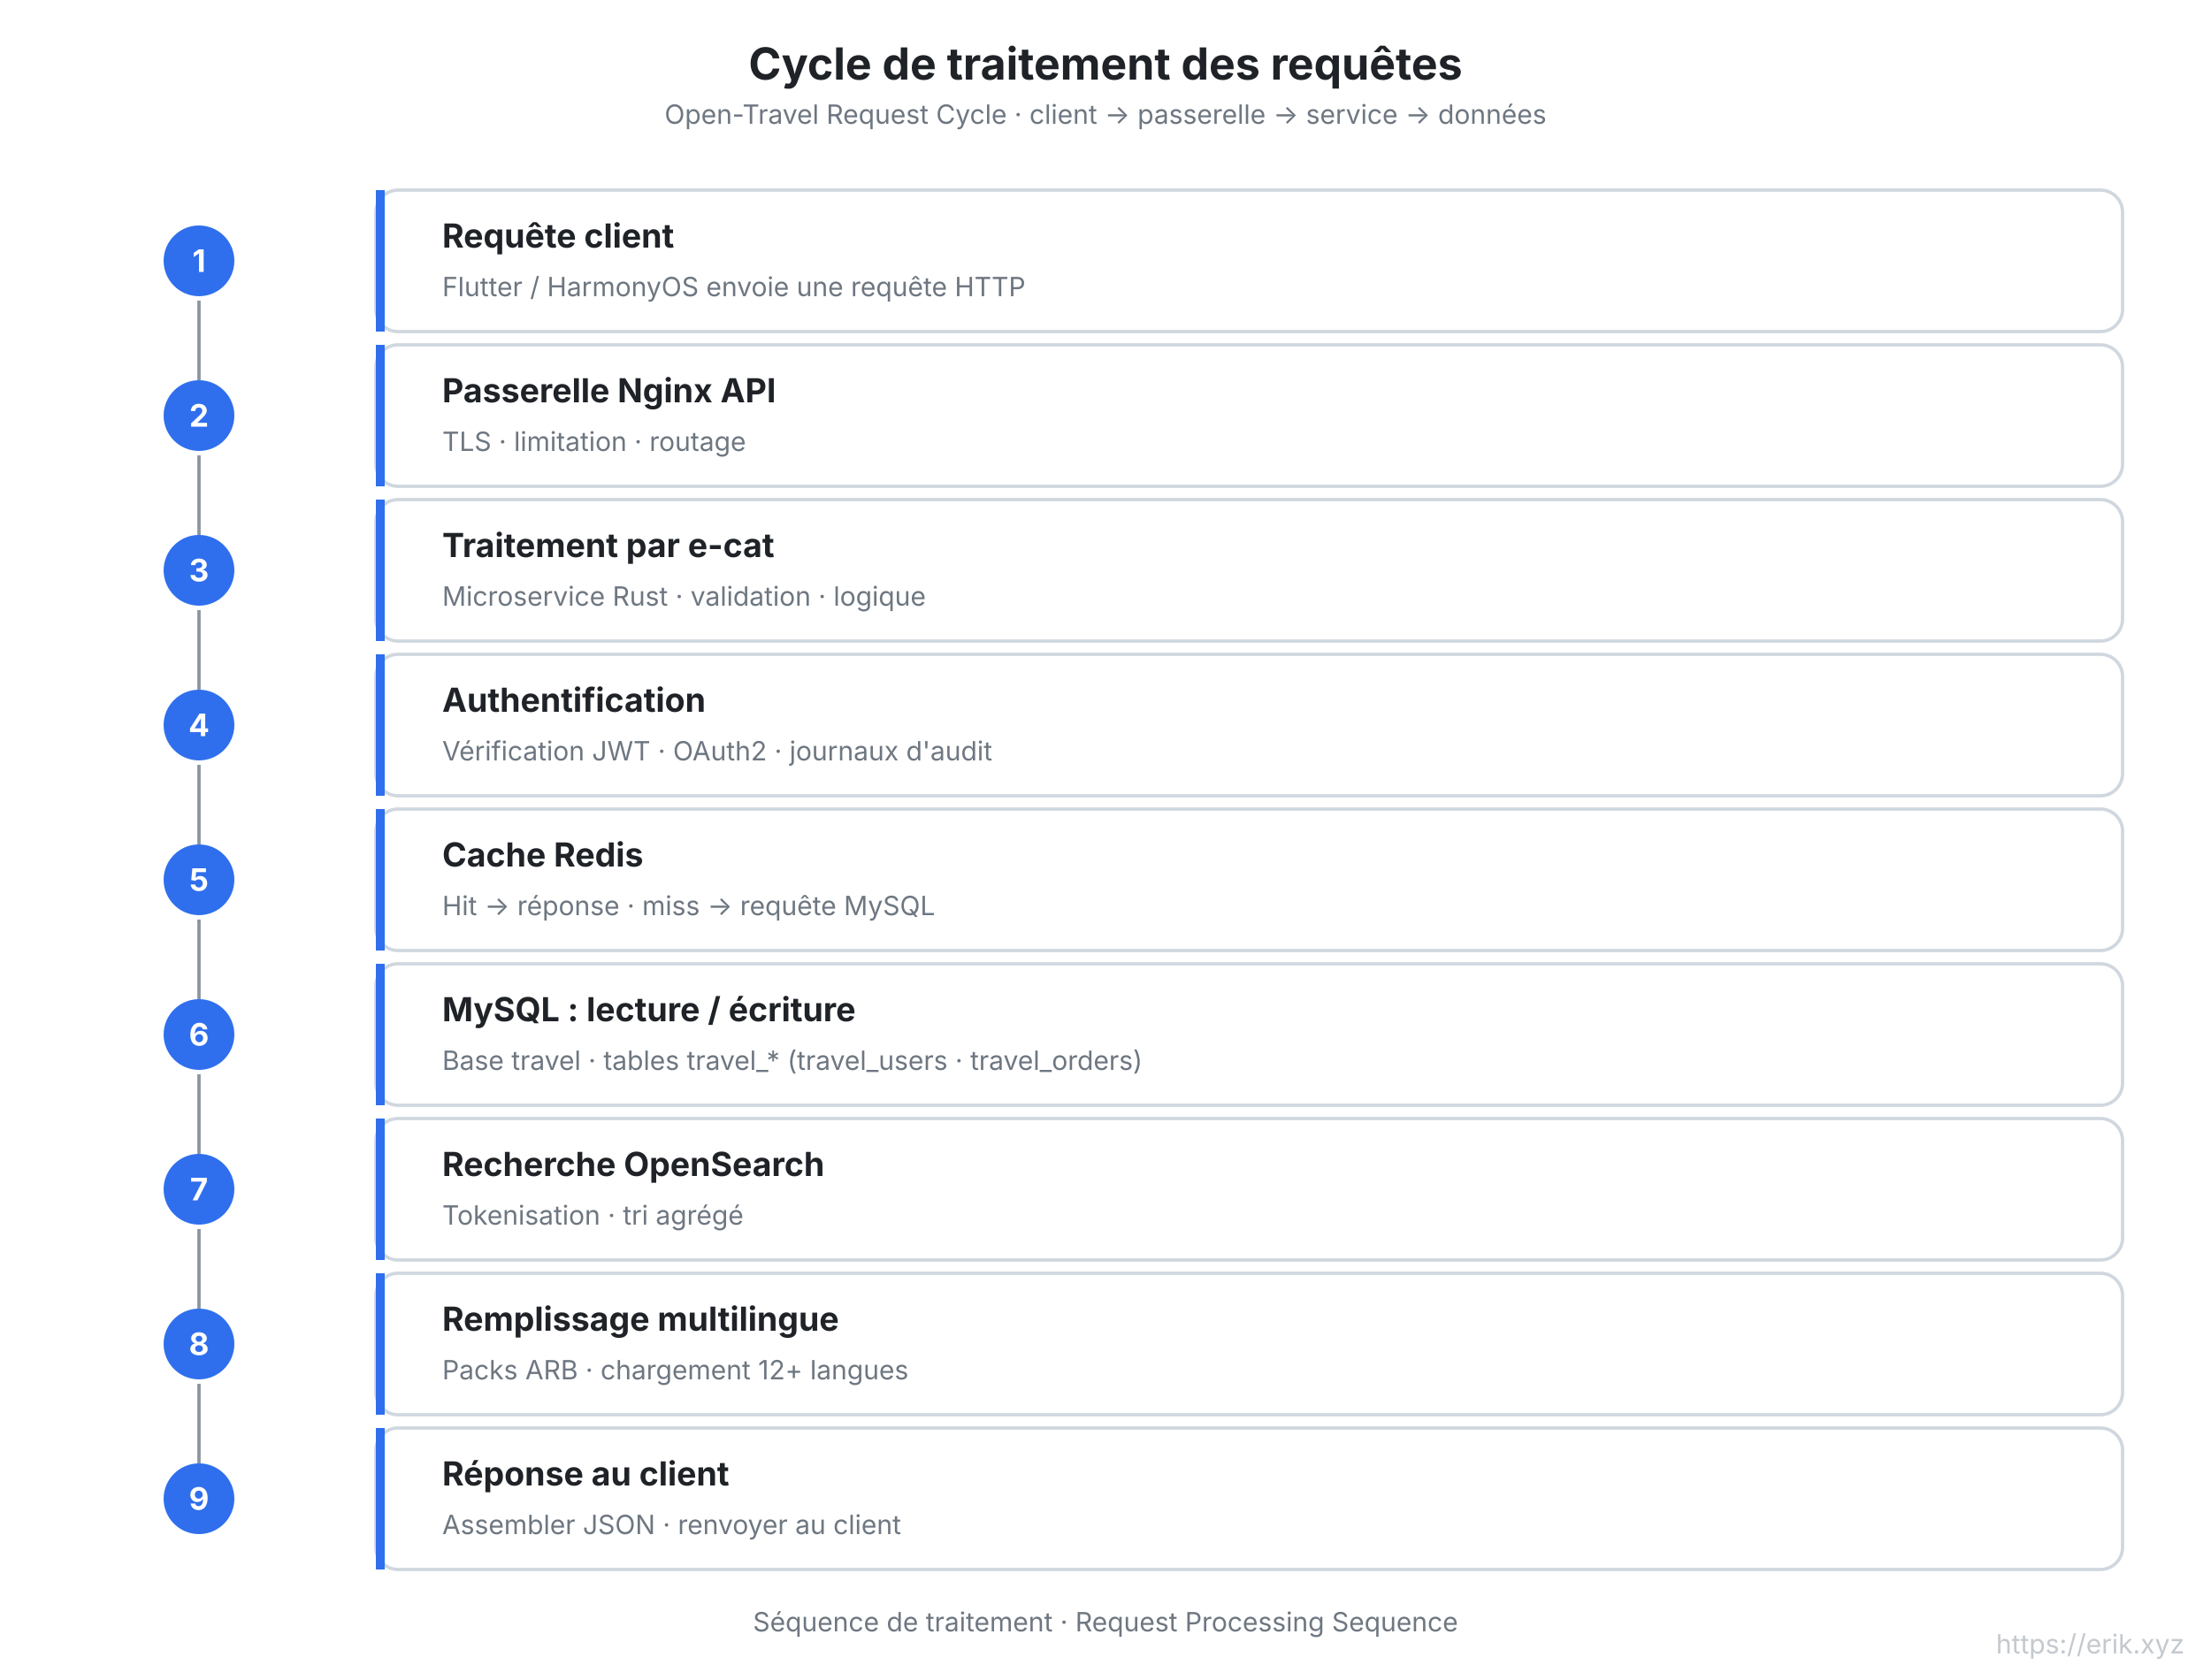
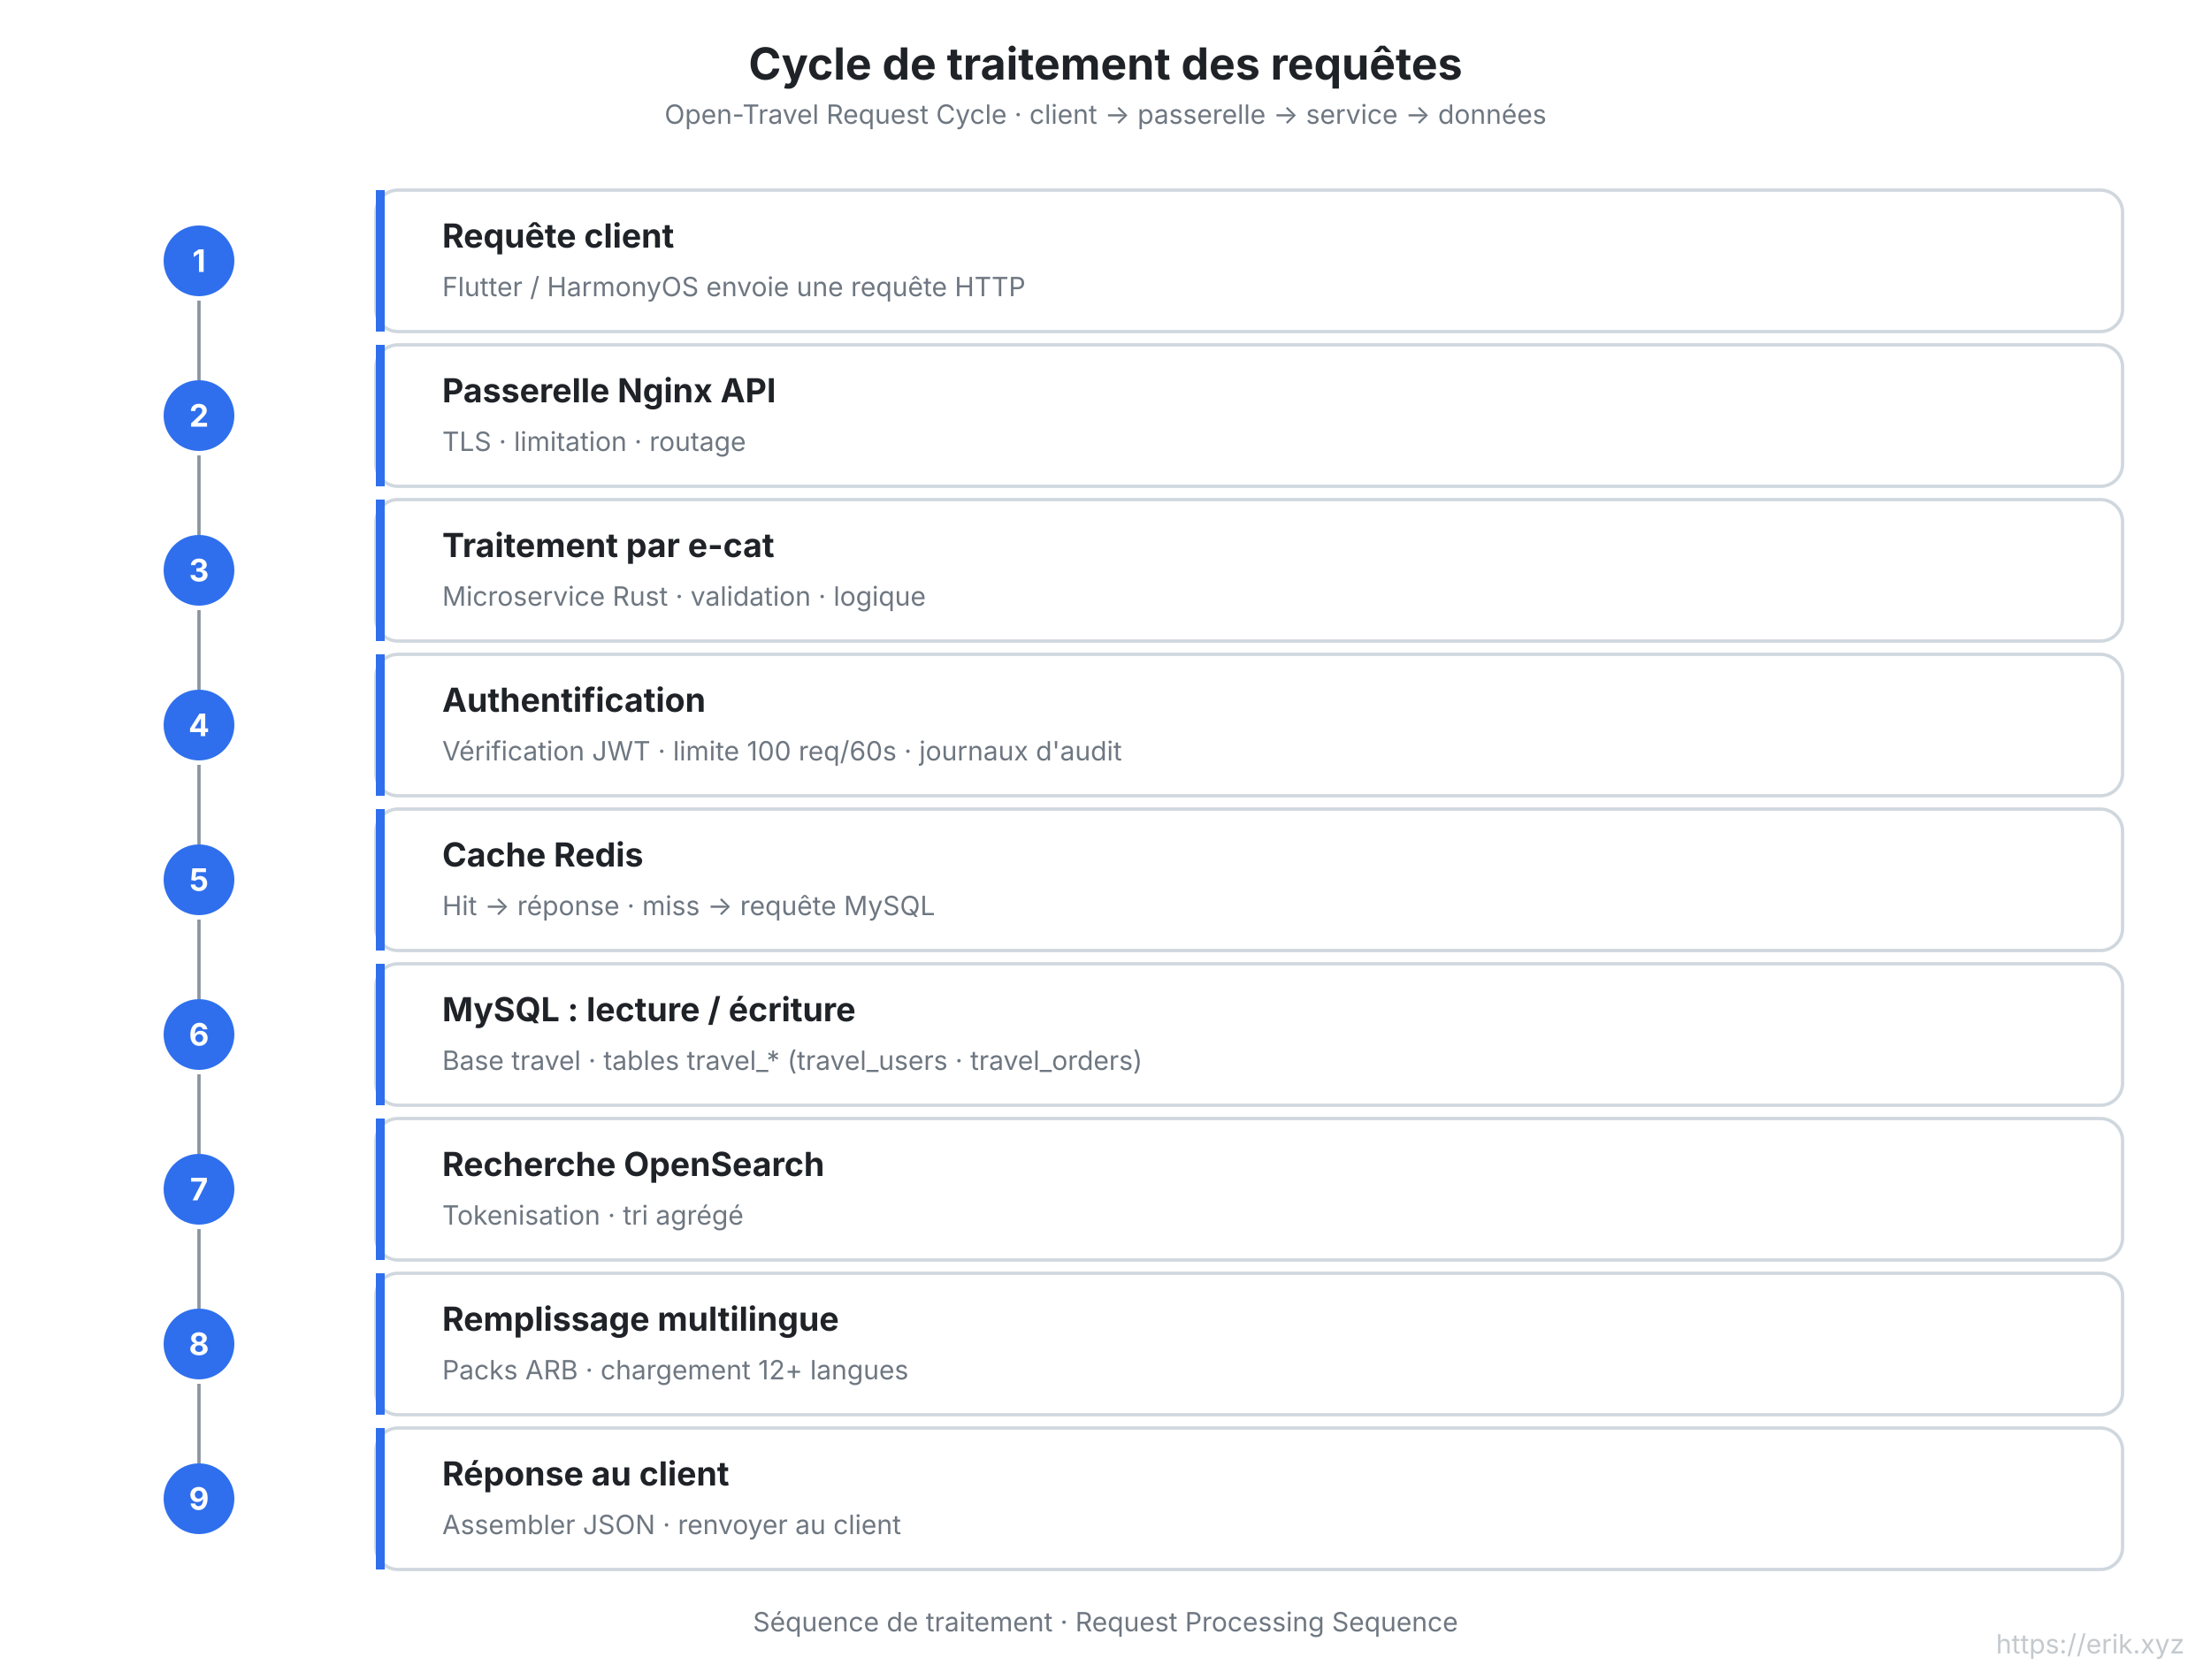
<svg xmlns="http://www.w3.org/2000/svg" width="1000" height="760" viewBox="0 0 1000 760">
  <defs>
    <style>
      text { font-family: system-ui, -apple-system, 'Segoe UI', sans-serif; }
      .t-title { font-size: 20px; font-weight: 700; fill: #1f2328; }
      .t-sub  { font-size: 12px; fill: #6e7781; }
      .t-m    { font-size: 15px; font-weight: 700; fill: #1f2328; }
      .t-s    { font-size: 12px; fill: #6e7781; }
      .box    { fill: #ffffff; stroke: #d0d7de; stroke-width: 1.5; rx: 10; }
      .accent { fill: #2f6fed; }
      .num    { fill: #2f6fed; }
      .arrow  { stroke: #8b949e; stroke-width: 1.5; }
    </style>
  </defs>
  <rect width="1000" height="760" fill="#ffffff" />
  <text x="500" y="36" text-anchor="middle" class="t-title">Cycle de traitement des requêtes</text>
  <text x="500" y="56" text-anchor="middle" class="t-sub">Open-Travel Request Cycle · client → passerelle → service → données</text>
  <rect x="170" y="86" width="790" height="64" class="box" />
  <rect x="170" y="86" width="4" height="64" class="accent" />
  <text x="200" y="112" class="t-m">Requête client</text>
  <text x="200" y="134" class="t-s">Flutter / HarmonyOS envoie une requête HTTP</text>
  <circle cx="90" cy="118" r="16" class="num" />
  <text x="90" y="123" text-anchor="middle" font-family="system-ui, -apple-system, 'Segoe UI', sans-serif" font-size="14" font-weight="700" fill="#ffffff">1</text>
  <line x1="90" y1="136" x2="90" y2="172" class="arrow" />
  <rect x="170" y="156" width="790" height="64" class="box" />
  <rect x="170" y="156" width="4" height="64" class="accent" />
  <text x="200" y="182" class="t-m">Passerelle Nginx API</text>
  <text x="200" y="204" class="t-s">TLS · limitation · routage</text>
  <circle cx="90" cy="188" r="16" class="num" />
  <text x="90" y="193" text-anchor="middle" font-family="system-ui, -apple-system, 'Segoe UI', sans-serif" font-size="14" font-weight="700" fill="#ffffff">2</text>
  <line x1="90" y1="206" x2="90" y2="242" class="arrow" />
  <rect x="170" y="226" width="790" height="64" class="box" />
  <rect x="170" y="226" width="4" height="64" class="accent" />
  <text x="200" y="252" class="t-m">Traitement par e-cat</text>
  <text x="200" y="274" class="t-s">Microservice Rust · validation · logique</text>
  <circle cx="90" cy="258" r="16" class="num" />
  <text x="90" y="263" text-anchor="middle" font-family="system-ui, -apple-system, 'Segoe UI', sans-serif" font-size="14" font-weight="700" fill="#ffffff">3</text>
  <line x1="90" y1="276" x2="90" y2="312" class="arrow" />
  <rect x="170" y="296" width="790" height="64" class="box" />
  <rect x="170" y="296" width="4" height="64" class="accent" />
  <text x="200" y="322" class="t-m">Authentification</text>
-   <text x="200" y="344" class="t-s">Vérification JWT · OAuth2 · journaux d'audit</text>
+   <text x="200" y="344" class="t-s">Vérification JWT · limite 100 req/60s · journaux d'audit</text>
  <circle cx="90" cy="328" r="16" class="num" />
  <text x="90" y="333" text-anchor="middle" font-family="system-ui, -apple-system, 'Segoe UI', sans-serif" font-size="14" font-weight="700" fill="#ffffff">4</text>
  <line x1="90" y1="346" x2="90" y2="382" class="arrow" />
  <rect x="170" y="366" width="790" height="64" class="box" />
  <rect x="170" y="366" width="4" height="64" class="accent" />
  <text x="200" y="392" class="t-m">Cache Redis</text>
  <text x="200" y="414" class="t-s">Hit → réponse · miss → requête MySQL</text>
  <circle cx="90" cy="398" r="16" class="num" />
  <text x="90" y="403" text-anchor="middle" font-family="system-ui, -apple-system, 'Segoe UI', sans-serif" font-size="14" font-weight="700" fill="#ffffff">5</text>
  <line x1="90" y1="416" x2="90" y2="452" class="arrow" />
  <rect x="170" y="436" width="790" height="64" class="box" />
  <rect x="170" y="436" width="4" height="64" class="accent" />
  <text x="200" y="462" class="t-m">MySQL : lecture / écriture</text>
  <text x="200" y="484" class="t-s">Base travel · tables travel_* (travel_users · travel_orders)</text>
  <circle cx="90" cy="468" r="16" class="num" />
  <text x="90" y="473" text-anchor="middle" font-family="system-ui, -apple-system, 'Segoe UI', sans-serif" font-size="14" font-weight="700" fill="#ffffff">6</text>
  <line x1="90" y1="486" x2="90" y2="522" class="arrow" />
  <rect x="170" y="506" width="790" height="64" class="box" />
  <rect x="170" y="506" width="4" height="64" class="accent" />
  <text x="200" y="532" class="t-m">Recherche OpenSearch</text>
  <text x="200" y="554" class="t-s">Tokenisation · tri agrégé</text>
  <circle cx="90" cy="538" r="16" class="num" />
  <text x="90" y="543" text-anchor="middle" font-family="system-ui, -apple-system, 'Segoe UI', sans-serif" font-size="14" font-weight="700" fill="#ffffff">7</text>
  <line x1="90" y1="556" x2="90" y2="592" class="arrow" />
  <rect x="170" y="576" width="790" height="64" class="box" />
  <rect x="170" y="576" width="4" height="64" class="accent" />
  <text x="200" y="602" class="t-m">Remplissage multilingue</text>
  <text x="200" y="624" class="t-s">Packs ARB · chargement 12+ langues</text>
  <circle cx="90" cy="608" r="16" class="num" />
  <text x="90" y="613" text-anchor="middle" font-family="system-ui, -apple-system, 'Segoe UI', sans-serif" font-size="14" font-weight="700" fill="#ffffff">8</text>
  <line x1="90" y1="626" x2="90" y2="662" class="arrow" />
  <rect x="170" y="646" width="790" height="64" class="box" />
  <rect x="170" y="646" width="4" height="64" class="accent" />
  <text x="200" y="672" class="t-m">Réponse au client</text>
  <text x="200" y="694" class="t-s">Assembler JSON · renvoyer au client</text>
  <circle cx="90" cy="678" r="16" class="num" />
  <text x="90" y="683" text-anchor="middle" font-family="system-ui, -apple-system, 'Segoe UI', sans-serif" font-size="14" font-weight="700" fill="#ffffff">9</text>
  <text x="500" y="738" text-anchor="middle" class="t-sub">Séquence de traitement · Request Processing Sequence</text>
  <text x="988" y="748" text-anchor="end" font-size="12" fill="#8b949e" fill-opacity="0.5" font-family="system-ui, -apple-system, 'Segoe UI', sans-serif">https://erik.xyz</text>
</svg>
